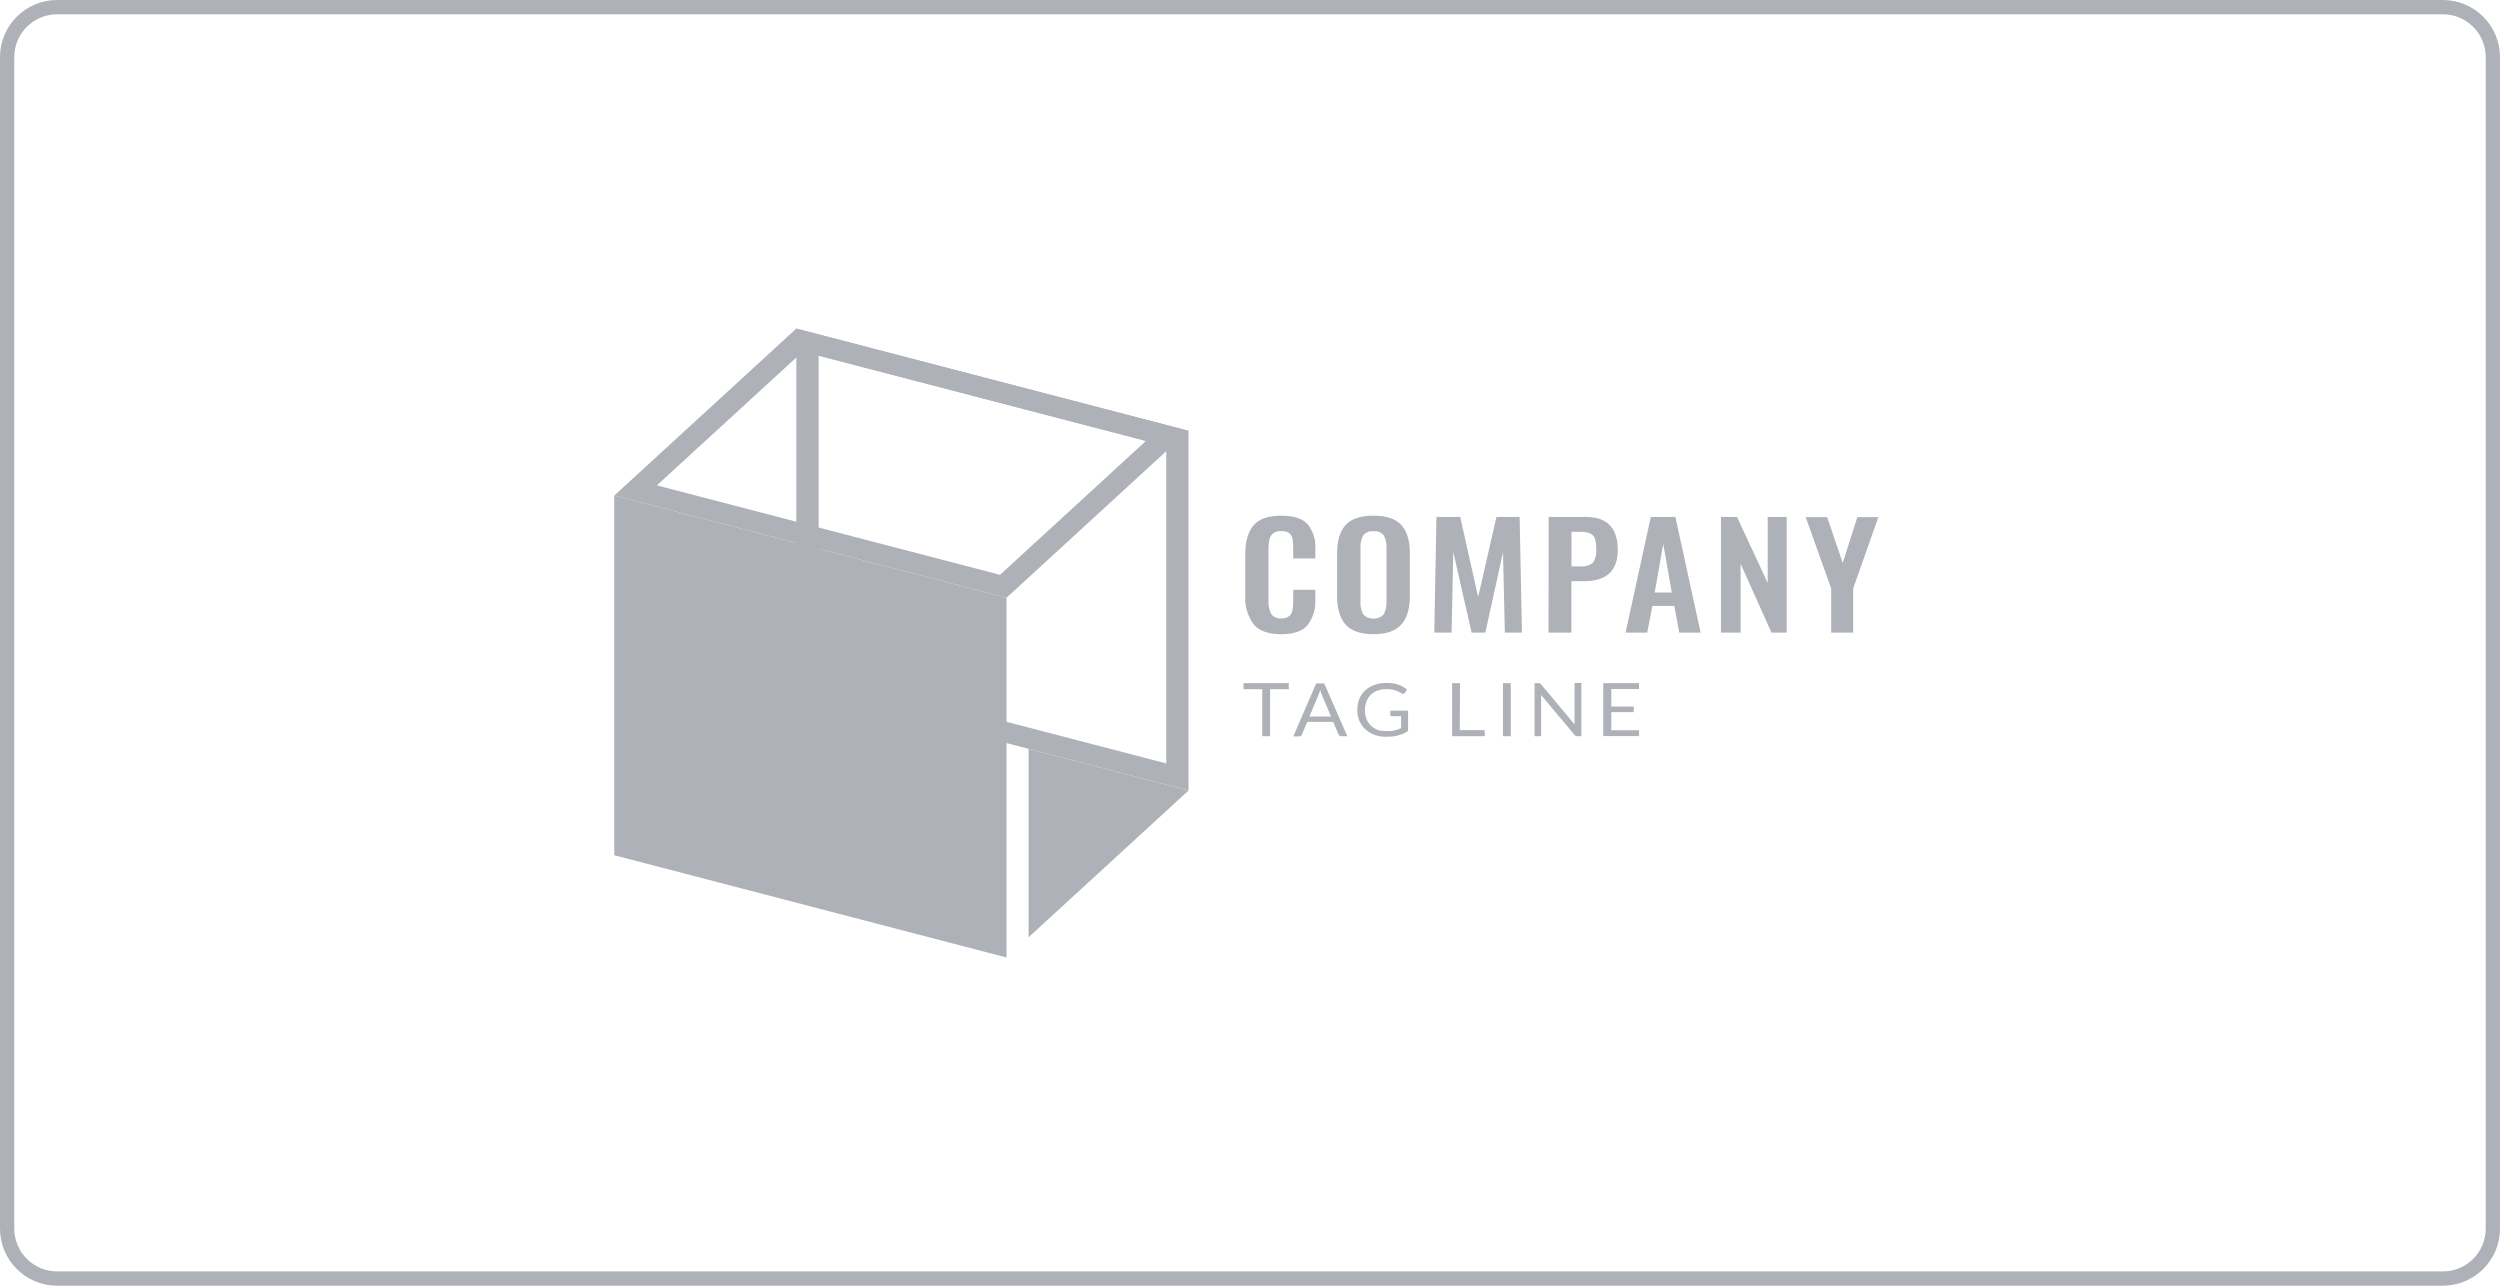
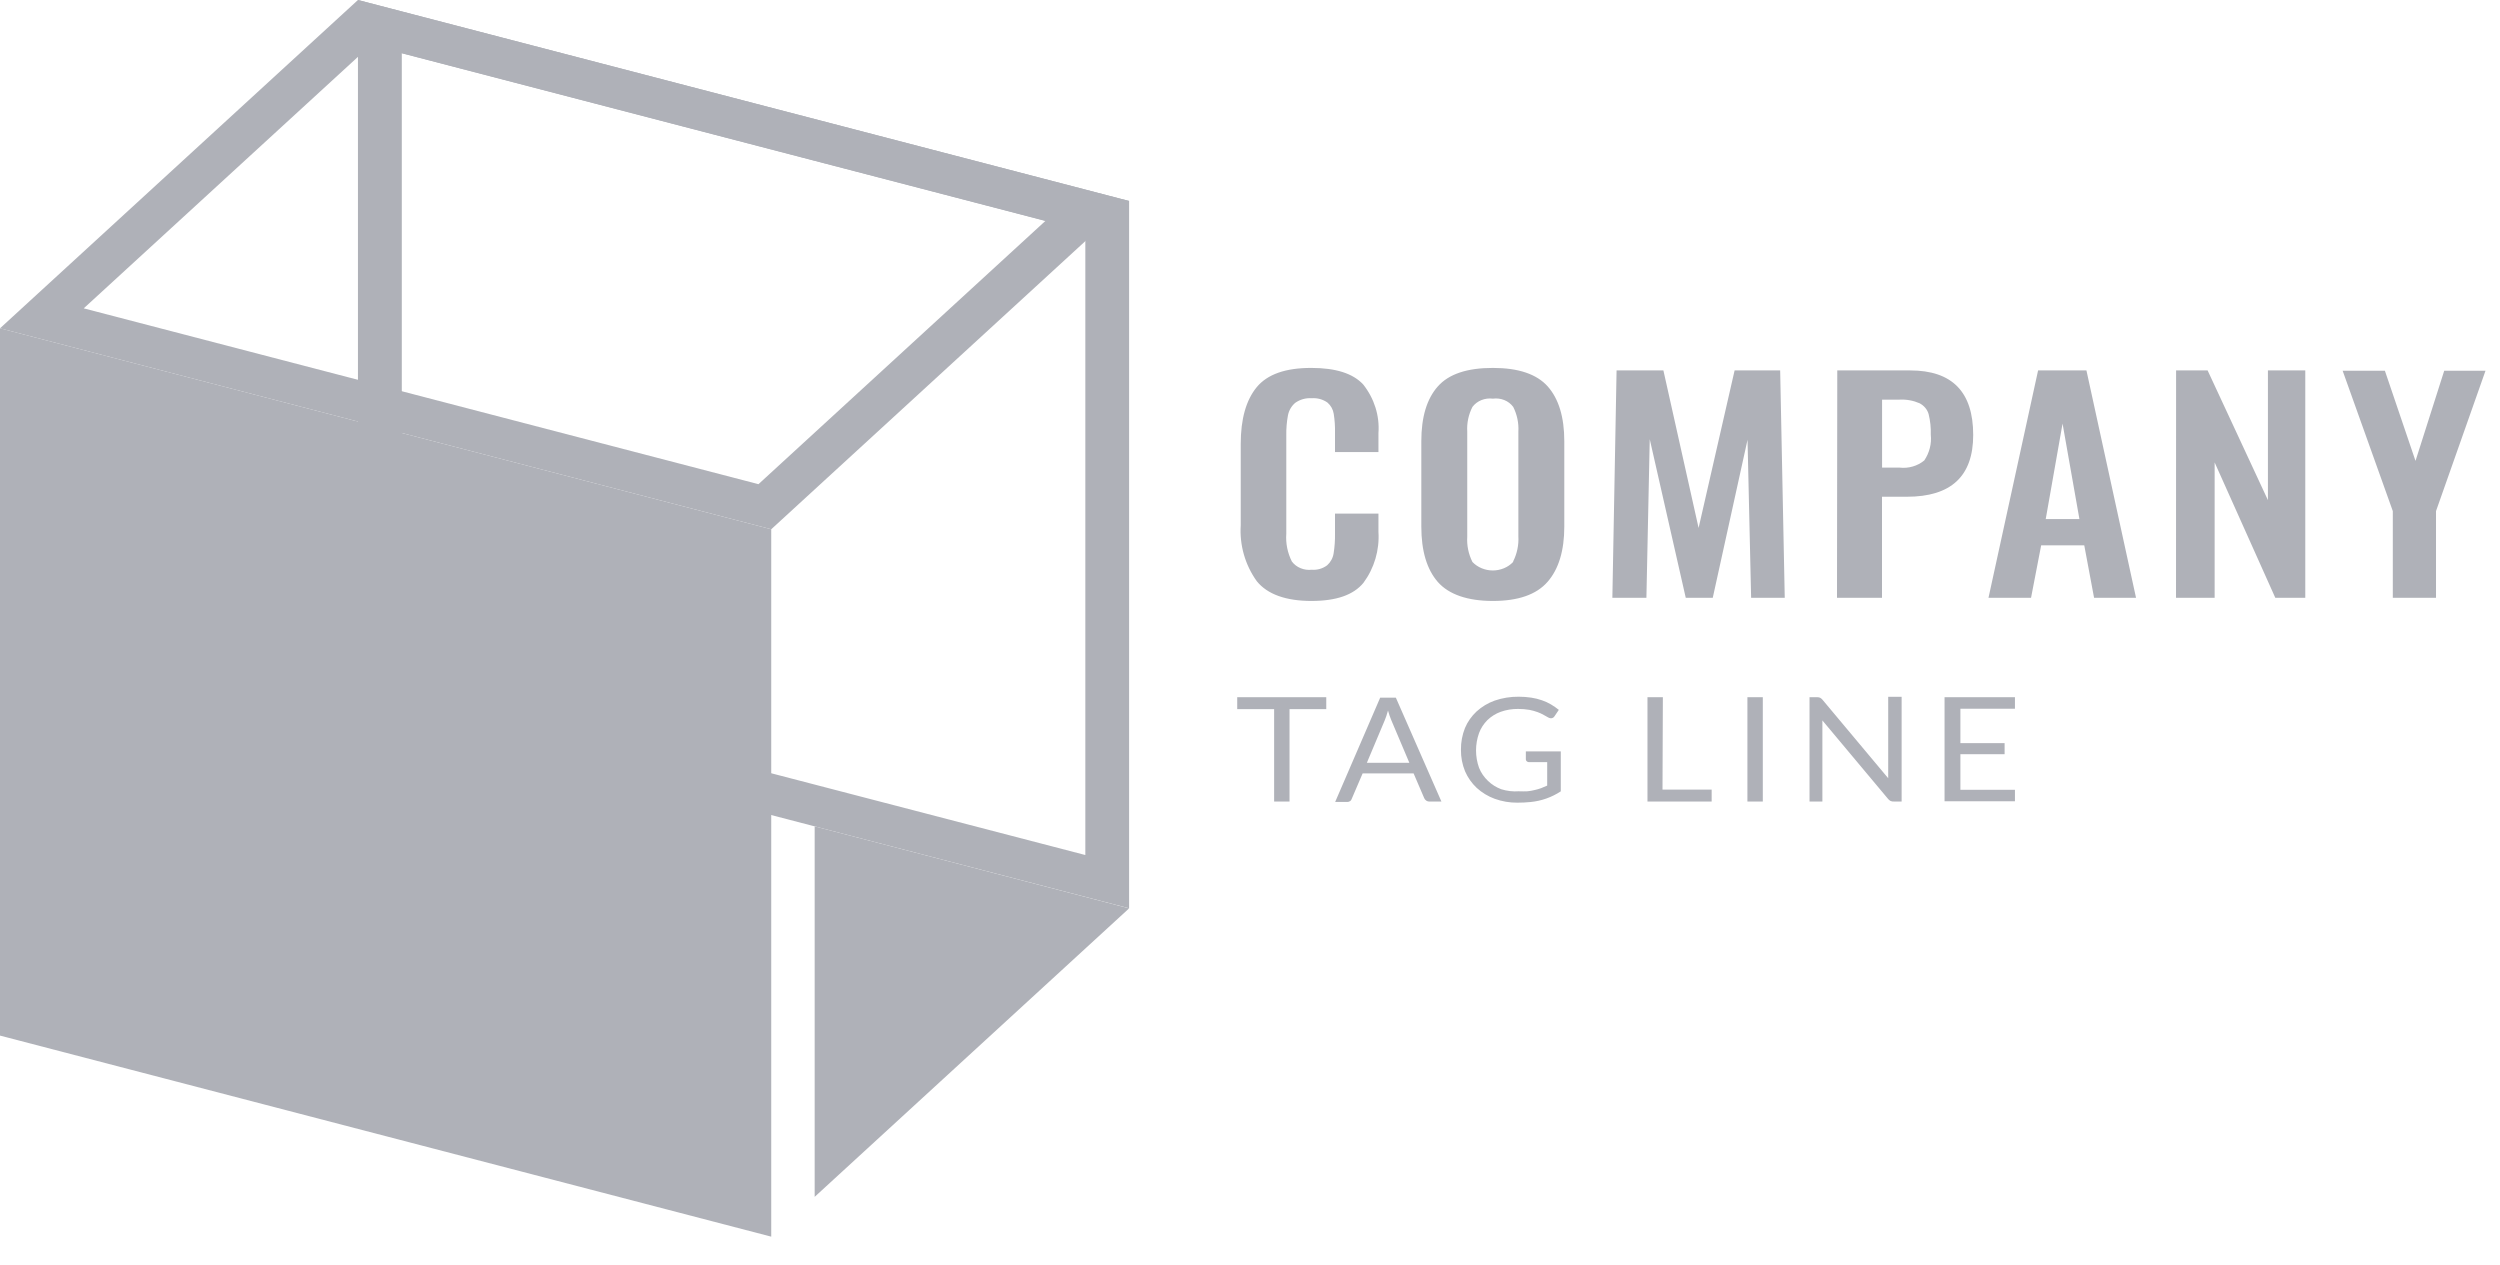
- <svg xmlns="http://www.w3.org/2000/svg" width="175" height="90" viewBox="0 0 175 90" fill="none">
-   <rect x="0.5" y="0.5" width="174" height="89" rx="3.5" stroke="#AFB1B8" />
-   <path d="M87.74 43.688C87.322 43.097 87.123 42.399 87.17 41.695V38.806C87.17 37.92 87.359 37.247 87.737 36.786C88.115 36.325 88.765 36.096 89.686 36.098C90.551 36.098 91.165 36.294 91.529 36.686C91.925 37.186 92.118 37.798 92.073 38.415V39.094H90.525V38.406C90.531 38.181 90.516 37.956 90.481 37.733C90.458 37.58 90.38 37.439 90.26 37.333C90.101 37.218 89.9 37.162 89.699 37.177C89.487 37.163 89.276 37.221 89.109 37.342C88.974 37.46 88.884 37.614 88.853 37.783C88.808 38.019 88.788 38.258 88.792 38.497V42.004C88.767 42.342 88.835 42.681 88.99 42.989C89.067 43.093 89.174 43.176 89.299 43.227C89.424 43.279 89.562 43.298 89.699 43.283C89.897 43.298 90.094 43.241 90.247 43.124C90.373 43.009 90.454 42.859 90.478 42.698C90.514 42.465 90.53 42.23 90.525 41.995V41.284H92.073V41.934C92.117 42.577 91.929 43.215 91.538 43.75C91.183 44.179 90.577 44.394 89.686 44.394C88.795 44.394 88.122 44.165 87.74 43.688Z" fill="#AFB1B8" />
-   <path d="M94.186 43.718C93.795 43.268 93.599 42.613 93.599 41.745V38.706C93.599 37.847 93.795 37.198 94.186 36.757C94.577 36.316 95.23 36.096 96.147 36.098C97.057 36.098 97.708 36.318 98.099 36.757C98.49 37.198 98.689 37.847 98.689 38.706V41.745C98.689 42.604 98.49 43.262 98.092 43.715C97.695 44.168 97.048 44.394 96.147 44.394C95.246 44.394 94.58 44.165 94.186 43.718ZM96.868 42.989C97.008 42.707 97.072 42.398 97.054 42.089V38.368C97.072 38.064 97.009 37.762 96.871 37.486C96.793 37.379 96.683 37.295 96.555 37.243C96.427 37.191 96.286 37.173 96.147 37.192C96.008 37.174 95.866 37.192 95.738 37.244C95.609 37.296 95.499 37.38 95.419 37.486C95.279 37.761 95.215 38.064 95.234 38.368V42.107C95.214 42.416 95.278 42.725 95.419 43.007C95.51 43.101 95.621 43.177 95.746 43.229C95.871 43.282 96.007 43.308 96.144 43.308C96.281 43.308 96.417 43.282 96.542 43.229C96.666 43.177 96.778 43.101 96.868 43.007V42.989Z" fill="#AFB1B8" />
-   <path d="M100.551 36.187H102.217L103.47 41.795L104.752 36.187H106.374L106.537 44.282H105.339L105.211 38.656L103.973 44.282H103.012L101.73 38.635L101.611 44.282H100.4L100.551 36.187Z" fill="#AFB1B8" />
-   <path d="M108.406 36.187H111.002C112.498 36.187 113.245 36.953 113.245 38.485C113.245 39.953 112.458 40.686 110.883 40.684H109.999V44.282H108.396L108.406 36.187ZM110.624 39.646C110.782 39.665 110.943 39.651 111.095 39.607C111.247 39.563 111.387 39.489 111.505 39.391C111.689 39.117 111.77 38.796 111.736 38.477C111.744 38.23 111.719 37.983 111.659 37.742C111.636 37.661 111.596 37.586 111.541 37.52C111.486 37.453 111.417 37.398 111.339 37.357C111.116 37.259 110.87 37.214 110.624 37.227H110.002V39.646H110.624Z" fill="#AFB1B8" />
-   <path d="M115.556 36.187H117.277L119.043 44.282H117.549L117.2 42.415H115.665L115.306 44.282H113.79L115.556 36.187ZM117.027 41.478L116.428 38.08L115.828 41.478H117.027Z" fill="#AFB1B8" />
-   <path d="M120.469 36.187H121.591L123.738 40.804V36.187H125.068V44.282H124.001L121.841 39.461V44.282H120.466L120.469 36.187Z" fill="#AFB1B8" />
-   <path d="M128.184 41.195L126.398 36.199H127.902L128.991 39.408L130.014 36.199H131.485L129.722 41.195V44.282H128.184V41.195Z" fill="#AFB1B8" />
-   <path d="M90.215 47.821V48.245H88.907V51.534H88.359V48.245H87.045V47.821H90.215Z" fill="#AFB1B8" />
-   <path d="M94.314 51.534H93.891C93.848 51.537 93.806 51.524 93.772 51.499C93.74 51.477 93.716 51.448 93.702 51.414L93.324 50.532H91.51L91.132 51.414C91.121 51.45 91.101 51.485 91.074 51.514C91.04 51.538 90.998 51.551 90.955 51.549H90.532L92.135 47.836H92.692L94.314 51.534ZM91.66 50.156H93.173L92.532 48.645C92.485 48.53 92.445 48.413 92.413 48.295C92.391 48.365 92.372 48.433 92.353 48.492L92.295 48.648L91.66 50.156Z" fill="#AFB1B8" />
-   <path d="M97.077 51.169C97.177 51.174 97.278 51.174 97.378 51.169C97.465 51.161 97.55 51.147 97.634 51.125C97.713 51.108 97.79 51.085 97.865 51.058C97.936 51.031 98.006 50.999 98.08 50.967V50.132H97.439C97.423 50.133 97.407 50.13 97.392 50.125C97.377 50.12 97.364 50.112 97.352 50.102C97.342 50.094 97.333 50.084 97.328 50.072C97.322 50.06 97.32 50.047 97.32 50.035V49.749H98.564V51.172C98.462 51.239 98.355 51.298 98.243 51.349C98.129 51.401 98.01 51.443 97.888 51.475C97.756 51.511 97.622 51.536 97.487 51.552C97.332 51.567 97.175 51.575 97.019 51.575C96.743 51.577 96.468 51.53 96.211 51.437C95.971 51.349 95.753 51.217 95.57 51.049C95.392 50.88 95.251 50.68 95.157 50.461C95.056 50.215 95.006 49.954 95.01 49.691C95.006 49.426 95.055 49.163 95.154 48.915C95.246 48.695 95.387 48.494 95.567 48.327C95.75 48.16 95.968 48.029 96.208 47.942C96.483 47.847 96.774 47.8 97.067 47.803C97.216 47.803 97.365 47.814 97.513 47.836C97.643 47.855 97.771 47.887 97.894 47.93C98.006 47.968 98.113 48.018 98.214 48.077C98.313 48.135 98.406 48.2 98.493 48.271L98.339 48.5C98.327 48.521 98.309 48.539 98.287 48.551C98.265 48.563 98.24 48.57 98.214 48.571C98.179 48.57 98.144 48.559 98.115 48.541C98.067 48.518 98.016 48.488 97.958 48.453C97.89 48.414 97.818 48.38 97.743 48.353C97.648 48.318 97.549 48.291 97.448 48.271C97.314 48.248 97.178 48.237 97.041 48.239C96.83 48.236 96.62 48.271 96.423 48.341C96.245 48.407 96.084 48.507 95.952 48.635C95.819 48.769 95.717 48.926 95.654 49.097C95.51 49.499 95.51 49.932 95.654 50.334C95.724 50.509 95.833 50.668 95.974 50.802C96.106 50.929 96.265 51.029 96.442 51.096C96.646 51.16 96.862 51.185 97.077 51.169Z" fill="#AFB1B8" />
-   <path d="M102.185 51.111H103.935V51.534H101.65V47.821H102.198L102.185 51.111Z" fill="#AFB1B8" />
-   <path d="M105.756 51.534H105.208V47.821H105.756V51.534Z" fill="#AFB1B8" />
-   <path d="M107.794 47.839C107.826 47.856 107.855 47.879 107.877 47.906L110.22 50.705C110.217 50.661 110.217 50.617 110.22 50.573C110.22 50.532 110.22 50.49 110.22 50.452V47.806H110.698V51.534H110.422C110.381 51.537 110.34 51.53 110.303 51.513C110.27 51.495 110.241 51.471 110.217 51.443L107.877 48.647C107.877 48.691 107.877 48.732 107.877 48.774C107.877 48.815 107.877 48.853 107.877 48.888V51.534H107.419V47.821H107.704C107.735 47.821 107.766 47.827 107.794 47.839Z" fill="#AFB1B8" />
-   <path d="M114.732 47.821V48.23H112.79V49.456H114.364V49.85H112.79V51.117H114.732V51.525H112.226V47.821H114.732Z" fill="#AFB1B8" />
-   <path d="M57.303 24.893L81.638 31.231V53.439L57.303 47.104V24.893ZM55.743 23V48.183L83.196 55.335V30.155L55.743 23Z" fill="#AFB1B8" />
-   <path d="M70.457 67.025L43 59.867V34.687L70.457 41.842V67.025Z" fill="#AFB1B8" />
-   <path d="M56.198 24.608L80.216 30.866L70.001 40.237L45.981 33.976L56.198 24.608ZM55.743 23L43 34.688L70.457 41.842L83.196 30.155L55.743 23Z" fill="#AFB1B8" />
-   <path d="M72.001 65.608L83.196 55.338L72.001 52.419V65.608Z" fill="#AFB1B8" />
+ <svg xmlns="http://www.w3.org/2000/svg" width="89" height="45" fill="none">
+   <path d="M44.74 20.689a3.085 3.085 0 01-.57-1.994v-2.89c0-.885.189-1.558.567-2.019.378-.46 1.028-.69 1.949-.688.865 0 1.48.196 1.843.588.396.5.589 1.112.544 1.729v.679h-1.547v-.688c.005-.225-.01-.45-.045-.673a.662.662 0 00-.221-.4.856.856 0 00-.561-.156.906.906 0 00-.59.165.779.779 0 00-.257.44 3.555 3.555 0 00-.06.715v3.507c-.025.338.044.677.198.985a.731.731 0 00.31.238.804.804 0 00.399.056.806.806 0 00.548-.159.717.717 0 00.23-.426c.037-.233.053-.468.049-.703v-.711h1.547v.65a2.76 2.76 0 01-.535 1.816c-.355.43-.961.644-1.852.644-.891 0-1.564-.23-1.946-.705zM51.186 20.718c-.391-.45-.587-1.105-.587-1.973v-3.04c0-.858.196-1.507.587-1.948.39-.441 1.044-.66 1.961-.659.91 0 1.56.22 1.952.659.39.44.59 1.09.59 1.949v3.04c0 .858-.2 1.516-.597 1.969-.397.453-1.044.679-1.945.679-.9 0-1.567-.23-1.961-.676zm2.682-.73c.14-.28.204-.59.186-.899v-3.721a1.738 1.738 0 00-.183-.882.735.735 0 00-.316-.243.808.808 0 00-.408-.051.82.82 0 00-.41.052.746.746 0 00-.318.242 1.7 1.7 0 00-.185.882v3.739c-.02.31.044.618.185.9a.96.96 0 00.327.222 1.035 1.035 0 00.796 0 .96.96 0 00.326-.223v-.017zM57.55 13.187h1.667l1.253 5.608 1.282-5.608h1.622l.163 8.095H62.34l-.128-5.626-1.238 5.626h-.961l-1.282-5.647-.119 5.647H57.4l.15-8.095zM65.406 13.187h2.596c1.496 0 2.244.766 2.244 2.298 0 1.468-.788 2.2-2.362 2.199h-.885v3.598h-1.602l.01-8.095zm2.218 3.46c.158.018.319.005.471-.04.152-.044.292-.118.41-.216.184-.274.265-.595.231-.914a2.687 2.687 0 00-.077-.735.607.607 0 00-.118-.222.67.67 0 00-.202-.163 1.574 1.574 0 00-.715-.13h-.622v2.42h.622zM72.556 13.187h1.721l1.766 8.095h-1.494l-.349-1.867h-1.535l-.36 1.867H70.79l1.766-8.095zm1.471 5.29l-.6-3.397-.599 3.398h1.199zM77.469 13.187h1.122l2.147 4.618v-4.618h1.33v8.095h-1.067l-2.16-4.82v4.82h-1.375l.003-8.095zM85.184 18.195l-1.786-4.997h1.504l1.09 3.21 1.022-3.21h1.47l-1.762 4.997v3.087h-1.538v-3.087zM47.215 24.821v.424h-1.308v3.289h-.548v-3.29h-1.314v-.423h3.17zM51.314 28.534h-.423a.18.18 0 01-.119-.035.19.19 0 01-.07-.085l-.378-.882H48.51l-.378.882a.248.248 0 01-.058.1.187.187 0 01-.119.035h-.423l1.603-3.713h.557l1.622 3.698zm-2.654-1.378h1.513l-.64-1.511a2.812 2.812 0 01-.12-.35l-.06.197-.058.155-.635 1.509zM54.077 28.17c.1.004.2.004.3 0 .087-.009.173-.024.257-.045.079-.017.156-.04.231-.067.07-.027.141-.06.215-.091v-.835h-.641a.117.117 0 01-.11-.06.079.079 0 01-.009-.037v-.285h1.244v1.422a2.375 2.375 0 01-1.077.38 4.569 4.569 0 01-.468.023 2.316 2.316 0 01-.808-.138 1.946 1.946 0 01-.64-.388 1.79 1.79 0 01-.414-.588 1.956 1.956 0 01-.147-.77 2.03 2.03 0 01.144-.776c.092-.22.233-.42.413-.588a1.92 1.92 0 01.641-.385c.275-.095.566-.142.859-.139.15 0 .298.011.446.033.13.02.258.05.38.094.113.038.22.088.321.147.099.058.192.123.28.194l-.155.23a.138.138 0 01-.052.05.154.154 0 01-.073.02.202.202 0 01-.099-.03 1.946 1.946 0 01-.157-.088 1.384 1.384 0 00-.215-.1 1.931 1.931 0 00-.295-.082 2.319 2.319 0 00-.407-.033 1.793 1.793 0 00-.618.103 1.341 1.341 0 00-.471.294c-.133.134-.235.29-.298.462a1.838 1.838 0 000 1.237c.07.175.179.334.32.468.132.127.291.227.468.294.204.064.42.09.635.073zM59.185 28.11h1.75v.424H58.65V24.82h.548l-.013 3.29zM62.756 28.534h-.548V24.82h.548v3.713zM64.794 24.839c.032.017.06.04.083.067l2.343 2.799a.913.913 0 010-.132v-2.767h.478v3.728h-.276a.246.246 0 01-.119-.02.311.311 0 01-.086-.071l-2.34-2.796v2.887h-.458v-3.713h.285a.24.24 0 01.09.018zM71.732 24.821v.409H69.79v1.226h1.574v.394H69.79v1.266h1.942v.41h-2.506V24.82h2.506zM14.303 1.893l24.335 6.338v22.208l-24.334-6.335V1.894zM12.743 0v25.183l27.453 7.152V7.155L12.743 0z" fill="#AFB1B8" />
+   <path d="M27.456 44.025L0 36.867v-25.18l27.456 7.155v25.183z" fill="#AFB1B8" />
+   <path d="M13.198 1.608l24.017 6.258-10.214 9.371-24.02-6.26 10.217-9.37zM12.743 0L0 11.688l27.456 7.154 12.74-11.687L12.743 0zM29.002 42.608l11.194-10.27-11.194-2.919v13.19z" fill="#AFB1B8" />
</svg>
